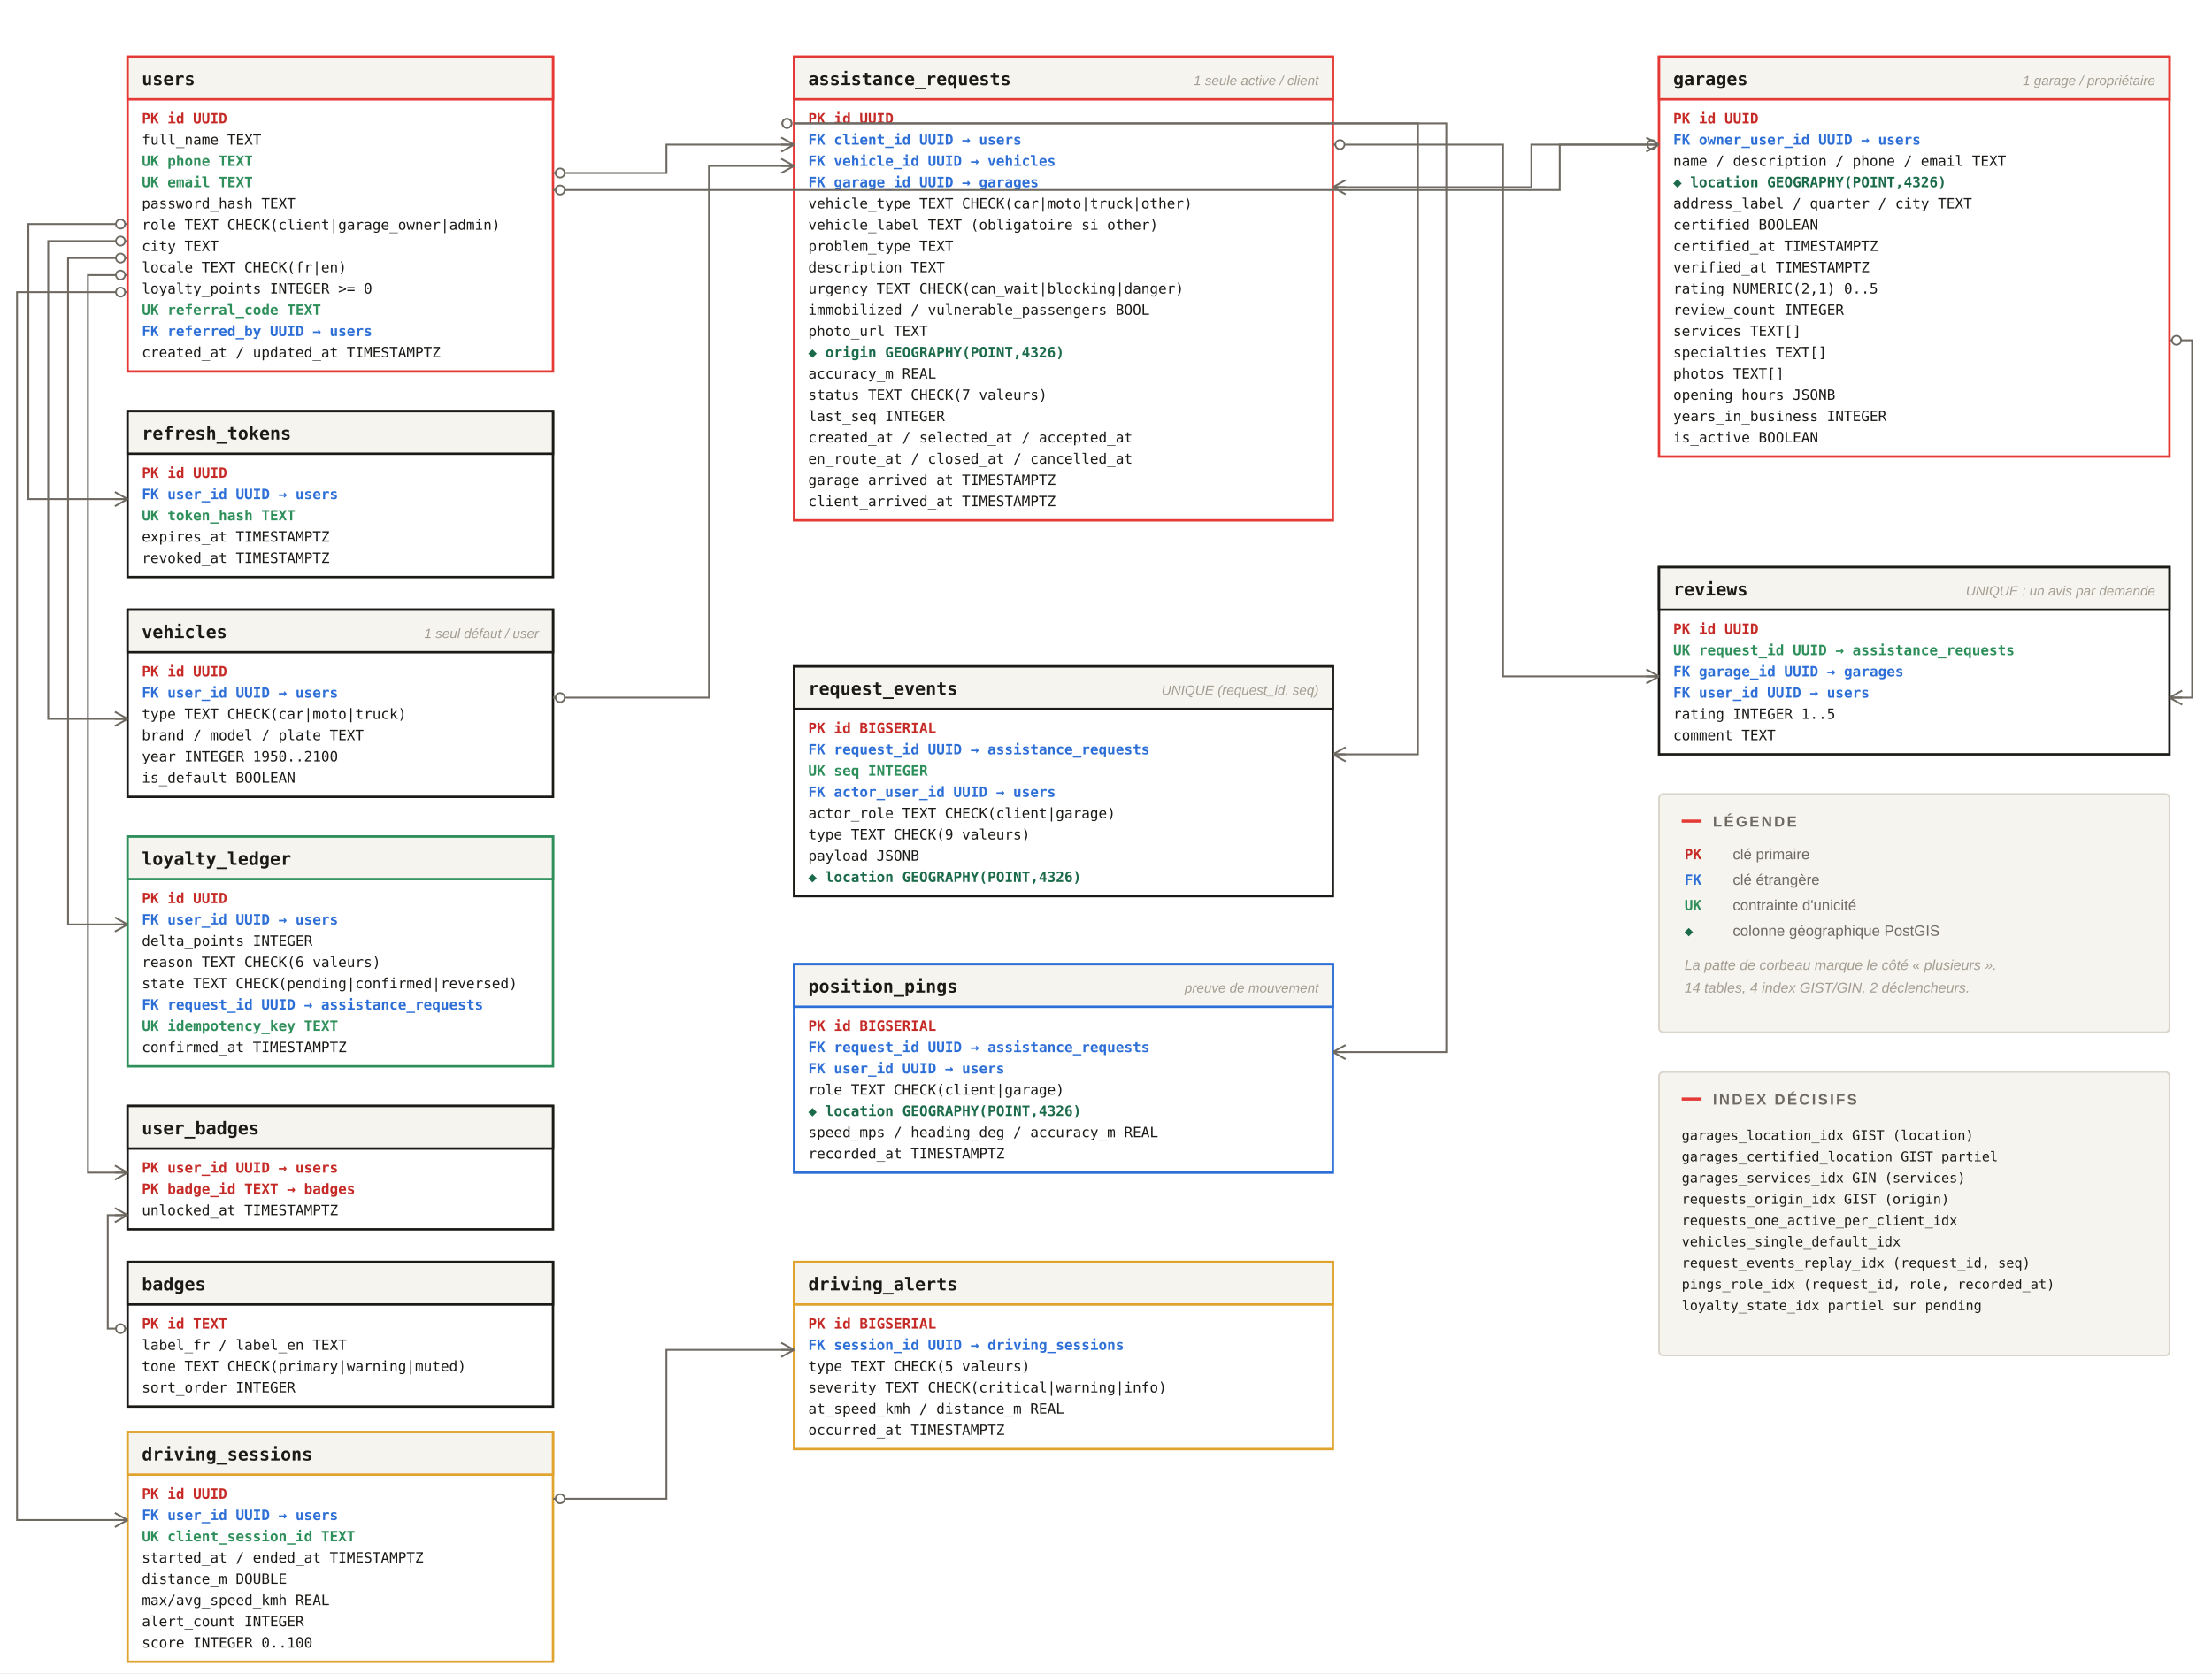
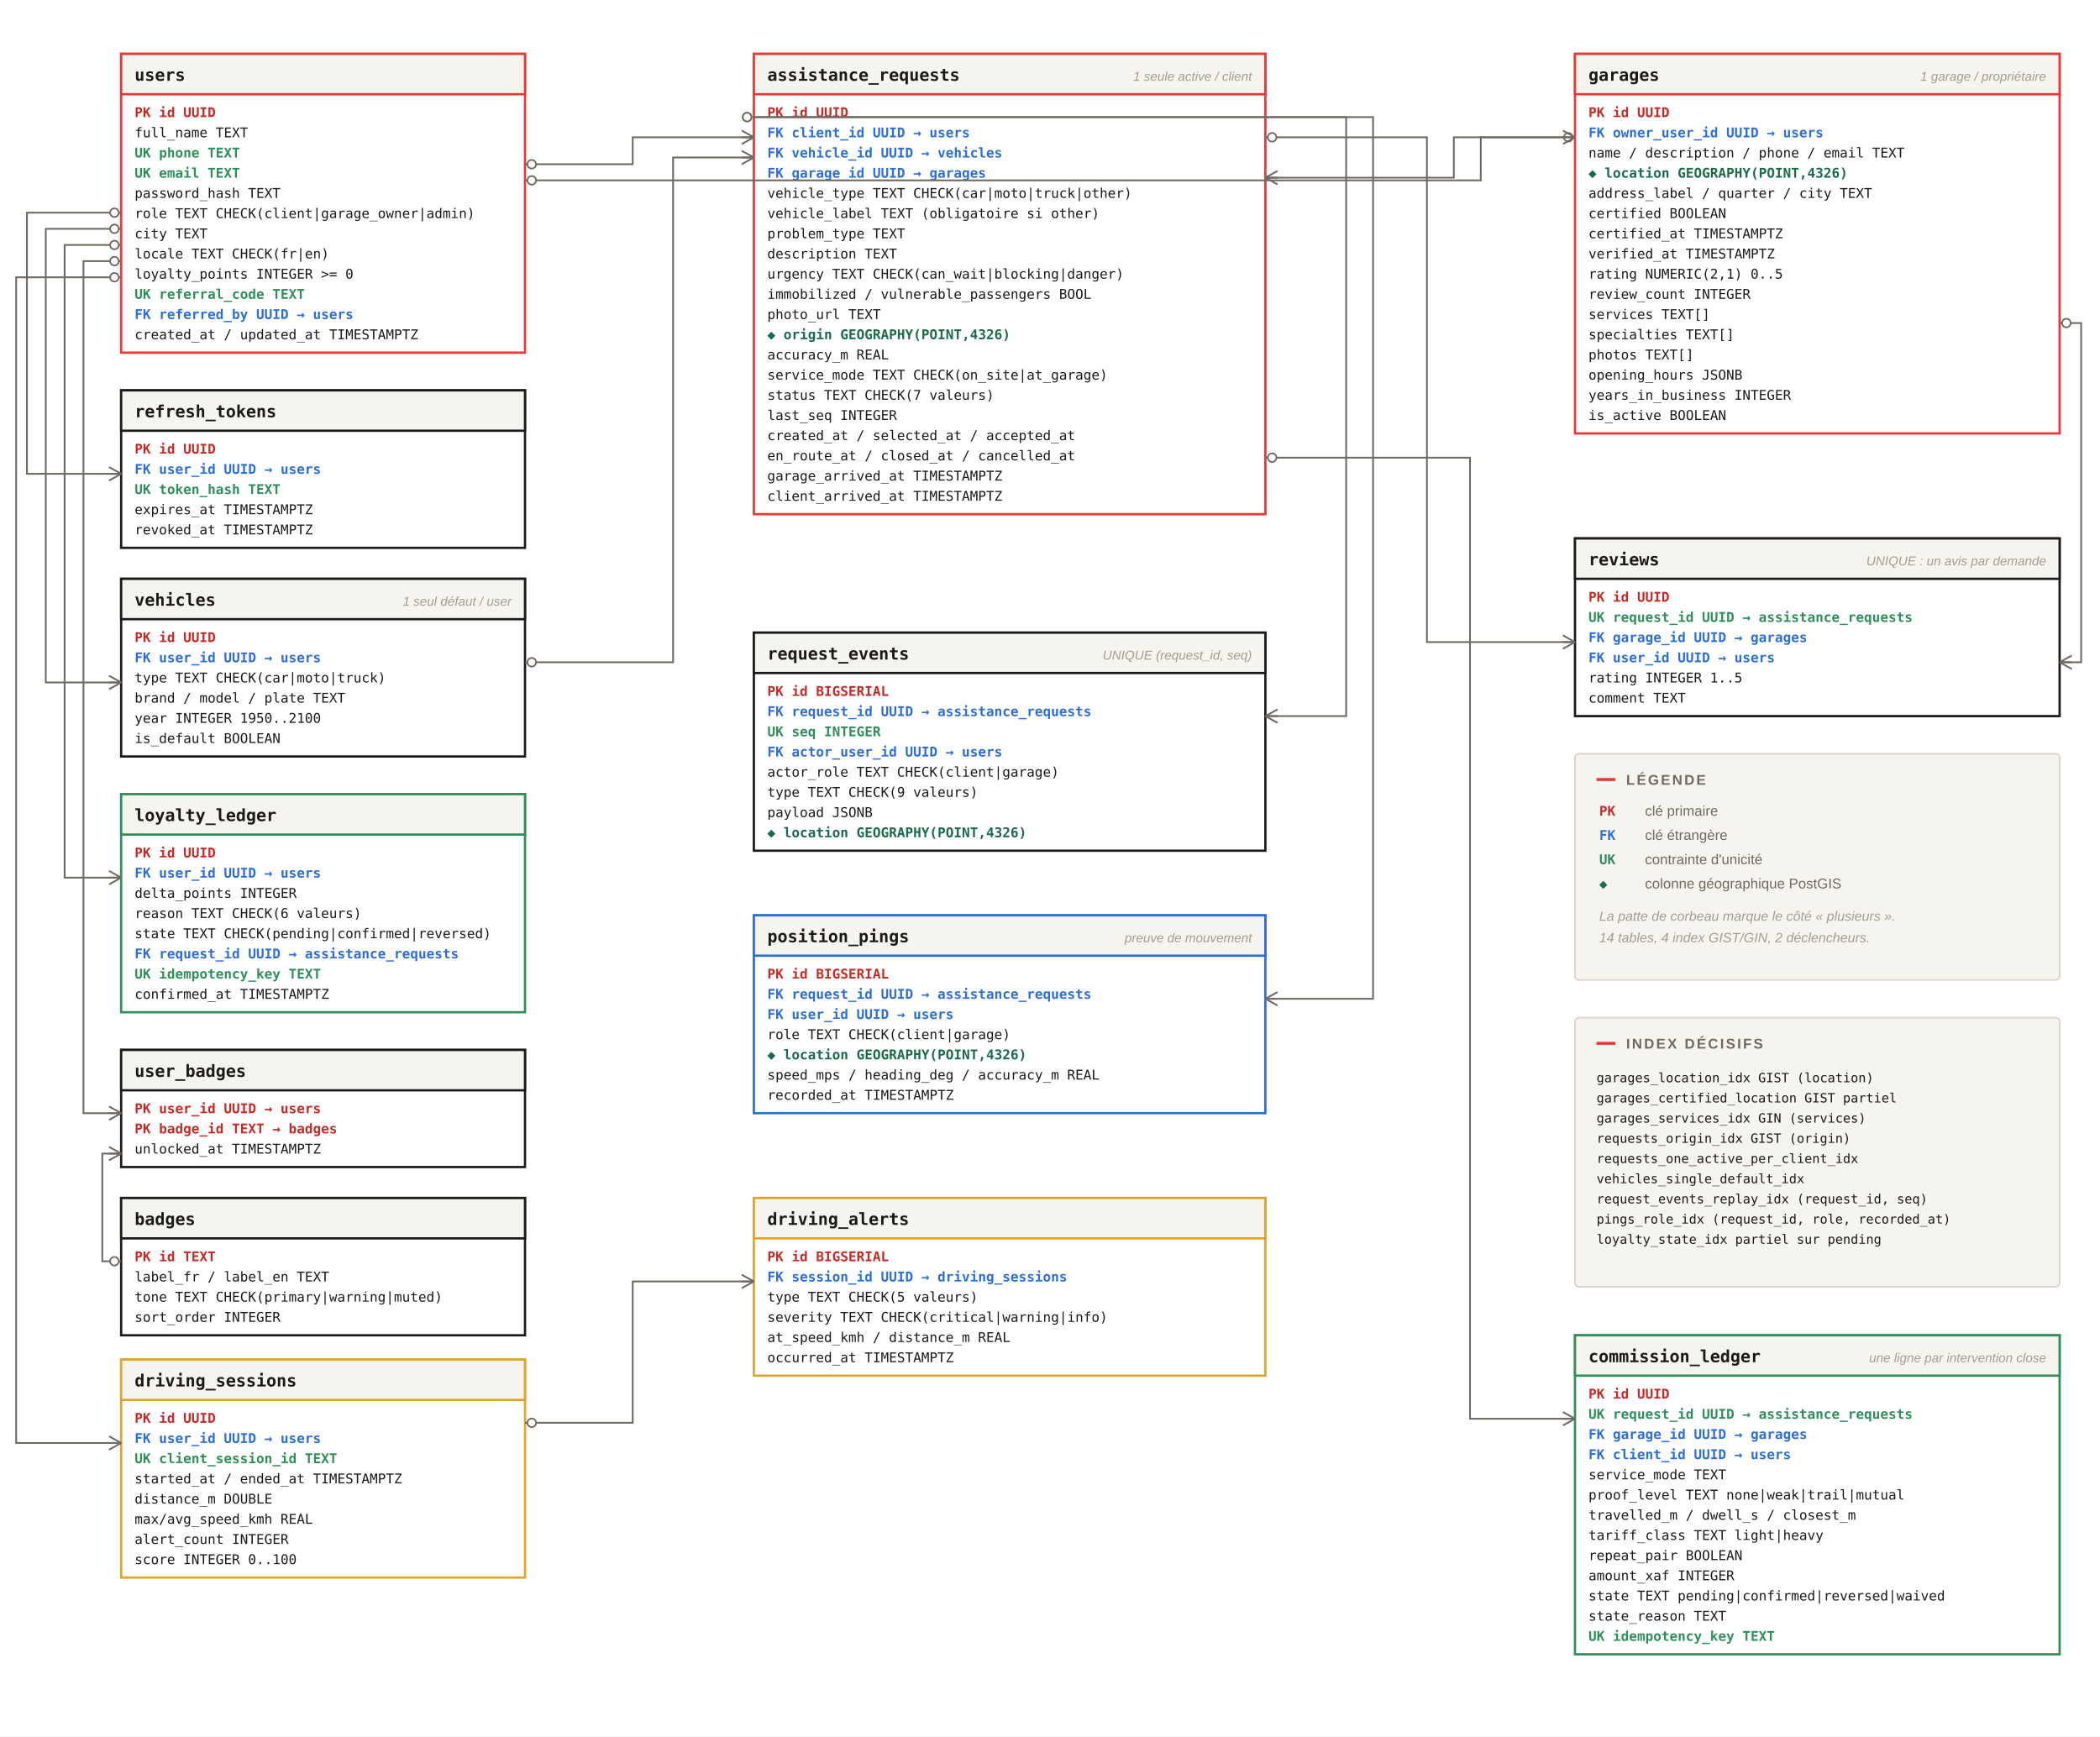
- <svg xmlns="http://www.w3.org/2000/svg" width="1560" height="1180" viewBox="0 0 1560 1180">
+ <svg xmlns="http://www.w3.org/2000/svg" width="1560" height="1290" viewBox="0 0 1560 1290">
  <defs>
    <marker id="arrow" viewBox="0 0 10 10" refX="9" refY="5" markerWidth="7" markerHeight="7" orient="auto-start-reverse">
      <path d="M 0 0 L 10 5 L 0 10 z" fill="#1C1A17" />
    </marker>
    <marker id="arrowred" viewBox="0 0 10 10" refX="9" refY="5" markerWidth="7" markerHeight="7" orient="auto-start-reverse">
      <path d="M 0 0 L 10 5 L 0 10 z" fill="#E53935" />
    </marker>
    <marker id="arrowmut" viewBox="0 0 10 10" refX="9" refY="5" markerWidth="7" markerHeight="7" orient="auto-start-reverse">
      <path d="M 0 0 L 10 5 L 0 10 z" fill="#6E6A62" />
    </marker>
    <marker id="open" viewBox="0 0 10 10" refX="9" refY="5" markerWidth="9" markerHeight="9" orient="auto-start-reverse">
      <path d="M 0 0 L 10 5 L 0 10" fill="none" stroke="#1C1A17" stroke-width="1.6" />
    </marker>
    <marker id="openred" viewBox="0 0 10 10" refX="9" refY="5" markerWidth="9" markerHeight="9" orient="auto-start-reverse">
      <path d="M 0 0 L 10 5 L 0 10" fill="none" stroke="#E53935" stroke-width="1.6" />
    </marker>
    <marker id="diamond" viewBox="0 0 12 12" refX="11" refY="6" markerWidth="11" markerHeight="11" orient="auto-start-reverse">
      <path d="M 0 6 L 6 2 L 12 6 L 6 10 z" fill="#FFFFFF" stroke="#1C1A17" stroke-width="1.3" />
    </marker>
    <marker id="dot" viewBox="0 0 8 8" refX="4" refY="4" markerWidth="6" markerHeight="6">
      <circle cx="4" cy="4" r="3.4" fill="#1C1A17" />
    </marker>
  </defs>
-   <rect width="1560" height="1180" fill="#FFFFFF" />
+   <rect width="1560" height="1290" fill="#FFFFFF" />
  <rect x="90" y="40" width="300" height="222" rx="0" fill="#FFFFFF" stroke="#E53935" stroke-width="1.7" />
  <rect x="90" y="40" width="300" height="30" rx="0" fill="#F6F4EF" stroke="#E53935" stroke-width="1.7" />
  <text x="100" y="60" font-family="'IBM Plex Mono','DejaVu Sans Mono',monospace" font-size="12.5" fill="#1C1A17" text-anchor="start" font-weight="700">users</text>
  <text x="100" y="87" font-family="'IBM Plex Mono','DejaVu Sans Mono',monospace" font-size="10" fill="#C62A26" text-anchor="start" font-weight="700">PK id  UUID</text>
  <text x="100" y="102" font-family="'IBM Plex Mono','DejaVu Sans Mono',monospace" font-size="10" fill="#1C1A17" text-anchor="start" font-weight="400">   full_name  TEXT</text>
  <text x="100" y="117" font-family="'IBM Plex Mono','DejaVu Sans Mono',monospace" font-size="10" fill="#2F8F5B" text-anchor="start" font-weight="700">UK phone  TEXT</text>
  <text x="100" y="132" font-family="'IBM Plex Mono','DejaVu Sans Mono',monospace" font-size="10" fill="#2F8F5B" text-anchor="start" font-weight="700">UK email  TEXT</text>
  <text x="100" y="147" font-family="'IBM Plex Mono','DejaVu Sans Mono',monospace" font-size="10" fill="#1C1A17" text-anchor="start" font-weight="400">   password_hash  TEXT</text>
  <text x="100" y="162" font-family="'IBM Plex Mono','DejaVu Sans Mono',monospace" font-size="10" fill="#1C1A17" text-anchor="start" font-weight="400">   role  TEXT  CHECK(client|garage_owner|admin)</text>
  <text x="100" y="177" font-family="'IBM Plex Mono','DejaVu Sans Mono',monospace" font-size="10" fill="#1C1A17" text-anchor="start" font-weight="400">   city  TEXT</text>
  <text x="100" y="192" font-family="'IBM Plex Mono','DejaVu Sans Mono',monospace" font-size="10" fill="#1C1A17" text-anchor="start" font-weight="400">   locale  TEXT  CHECK(fr|en)</text>
  <text x="100" y="207" font-family="'IBM Plex Mono','DejaVu Sans Mono',monospace" font-size="10" fill="#1C1A17" text-anchor="start" font-weight="400">   loyalty_points  INTEGER  &gt;= 0</text>
  <text x="100" y="222" font-family="'IBM Plex Mono','DejaVu Sans Mono',monospace" font-size="10" fill="#2F8F5B" text-anchor="start" font-weight="700">UK referral_code  TEXT</text>
  <text x="100" y="237" font-family="'IBM Plex Mono','DejaVu Sans Mono',monospace" font-size="10" fill="#2D6FD6" text-anchor="start" font-weight="700">FK referred_by  UUID → users</text>
  <text x="100" y="252" font-family="'IBM Plex Mono','DejaVu Sans Mono',monospace" font-size="10" fill="#1C1A17" text-anchor="start" font-weight="400">   created_at / updated_at  TIMESTAMPTZ</text>
  <rect x="90" y="290" width="300" height="117" rx="0" fill="#FFFFFF" stroke="#1C1A17" stroke-width="1.7" />
  <rect x="90" y="290" width="300" height="30" rx="0" fill="#F6F4EF" stroke="#1C1A17" stroke-width="1.7" />
  <text x="100" y="310" font-family="'IBM Plex Mono','DejaVu Sans Mono',monospace" font-size="12.5" fill="#1C1A17" text-anchor="start" font-weight="700">refresh_tokens</text>
  <text x="100" y="337" font-family="'IBM Plex Mono','DejaVu Sans Mono',monospace" font-size="10" fill="#C62A26" text-anchor="start" font-weight="700">PK id  UUID</text>
  <text x="100" y="352" font-family="'IBM Plex Mono','DejaVu Sans Mono',monospace" font-size="10" fill="#2D6FD6" text-anchor="start" font-weight="700">FK user_id  UUID → users</text>
  <text x="100" y="367" font-family="'IBM Plex Mono','DejaVu Sans Mono',monospace" font-size="10" fill="#2F8F5B" text-anchor="start" font-weight="700">UK token_hash  TEXT</text>
  <text x="100" y="382" font-family="'IBM Plex Mono','DejaVu Sans Mono',monospace" font-size="10" fill="#1C1A17" text-anchor="start" font-weight="400">   expires_at  TIMESTAMPTZ</text>
  <text x="100" y="397" font-family="'IBM Plex Mono','DejaVu Sans Mono',monospace" font-size="10" fill="#1C1A17" text-anchor="start" font-weight="400">   revoked_at  TIMESTAMPTZ</text>
  <rect x="90" y="430" width="300" height="132" rx="0" fill="#FFFFFF" stroke="#1C1A17" stroke-width="1.7" />
  <rect x="90" y="430" width="300" height="30" rx="0" fill="#F6F4EF" stroke="#1C1A17" stroke-width="1.7" />
  <text x="100" y="450" font-family="'IBM Plex Mono','DejaVu Sans Mono',monospace" font-size="12.5" fill="#1C1A17" text-anchor="start" font-weight="700">vehicles</text>
  <text x="380" y="450" font-family="'IBM Plex Sans','Helvetica Neue',Arial,sans-serif" font-size="9.5" fill="#A39D91" text-anchor="end" font-weight="400" font-style="italic">1 seul défaut / user</text>
  <text x="100" y="477" font-family="'IBM Plex Mono','DejaVu Sans Mono',monospace" font-size="10" fill="#C62A26" text-anchor="start" font-weight="700">PK id  UUID</text>
  <text x="100" y="492" font-family="'IBM Plex Mono','DejaVu Sans Mono',monospace" font-size="10" fill="#2D6FD6" text-anchor="start" font-weight="700">FK user_id  UUID → users</text>
  <text x="100" y="507" font-family="'IBM Plex Mono','DejaVu Sans Mono',monospace" font-size="10" fill="#1C1A17" text-anchor="start" font-weight="400">   type  TEXT  CHECK(car|moto|truck)</text>
  <text x="100" y="522" font-family="'IBM Plex Mono','DejaVu Sans Mono',monospace" font-size="10" fill="#1C1A17" text-anchor="start" font-weight="400">   brand / model / plate  TEXT</text>
  <text x="100" y="537" font-family="'IBM Plex Mono','DejaVu Sans Mono',monospace" font-size="10" fill="#1C1A17" text-anchor="start" font-weight="400">   year  INTEGER  1950..2100</text>
  <text x="100" y="552" font-family="'IBM Plex Mono','DejaVu Sans Mono',monospace" font-size="10" fill="#1C1A17" text-anchor="start" font-weight="400">   is_default  BOOLEAN</text>
  <rect x="90" y="590" width="300" height="162" rx="0" fill="#FFFFFF" stroke="#2F8F5B" stroke-width="1.7" />
  <rect x="90" y="590" width="300" height="30" rx="0" fill="#F6F4EF" stroke="#2F8F5B" stroke-width="1.7" />
  <text x="100" y="610" font-family="'IBM Plex Mono','DejaVu Sans Mono',monospace" font-size="12.5" fill="#1C1A17" text-anchor="start" font-weight="700">loyalty_ledger</text>
  <text x="100" y="637" font-family="'IBM Plex Mono','DejaVu Sans Mono',monospace" font-size="10" fill="#C62A26" text-anchor="start" font-weight="700">PK id  UUID</text>
  <text x="100" y="652" font-family="'IBM Plex Mono','DejaVu Sans Mono',monospace" font-size="10" fill="#2D6FD6" text-anchor="start" font-weight="700">FK user_id  UUID → users</text>
  <text x="100" y="667" font-family="'IBM Plex Mono','DejaVu Sans Mono',monospace" font-size="10" fill="#1C1A17" text-anchor="start" font-weight="400">   delta_points  INTEGER</text>
  <text x="100" y="682" font-family="'IBM Plex Mono','DejaVu Sans Mono',monospace" font-size="10" fill="#1C1A17" text-anchor="start" font-weight="400">   reason  TEXT  CHECK(6 valeurs)</text>
  <text x="100" y="697" font-family="'IBM Plex Mono','DejaVu Sans Mono',monospace" font-size="10" fill="#1C1A17" text-anchor="start" font-weight="400">   state  TEXT  CHECK(pending|confirmed|reversed)</text>
  <text x="100" y="712" font-family="'IBM Plex Mono','DejaVu Sans Mono',monospace" font-size="10" fill="#2D6FD6" text-anchor="start" font-weight="700">FK request_id  UUID → assistance_requests</text>
  <text x="100" y="727" font-family="'IBM Plex Mono','DejaVu Sans Mono',monospace" font-size="10" fill="#2F8F5B" text-anchor="start" font-weight="700">UK idempotency_key  TEXT</text>
  <text x="100" y="742" font-family="'IBM Plex Mono','DejaVu Sans Mono',monospace" font-size="10" fill="#1C1A17" text-anchor="start" font-weight="400">   confirmed_at  TIMESTAMPTZ</text>
  <rect x="90" y="780" width="300" height="87" rx="0" fill="#FFFFFF" stroke="#1C1A17" stroke-width="1.7" />
  <rect x="90" y="780" width="300" height="30" rx="0" fill="#F6F4EF" stroke="#1C1A17" stroke-width="1.7" />
  <text x="100" y="800" font-family="'IBM Plex Mono','DejaVu Sans Mono',monospace" font-size="12.5" fill="#1C1A17" text-anchor="start" font-weight="700">user_badges</text>
  <text x="100" y="827" font-family="'IBM Plex Mono','DejaVu Sans Mono',monospace" font-size="10" fill="#C62A26" text-anchor="start" font-weight="700">PK user_id  UUID → users</text>
  <text x="100" y="842" font-family="'IBM Plex Mono','DejaVu Sans Mono',monospace" font-size="10" fill="#C62A26" text-anchor="start" font-weight="700">PK badge_id  TEXT → badges</text>
  <text x="100" y="857" font-family="'IBM Plex Mono','DejaVu Sans Mono',monospace" font-size="10" fill="#1C1A17" text-anchor="start" font-weight="400">   unlocked_at  TIMESTAMPTZ</text>
  <rect x="90" y="890" width="300" height="102" rx="0" fill="#FFFFFF" stroke="#1C1A17" stroke-width="1.7" />
  <rect x="90" y="890" width="300" height="30" rx="0" fill="#F6F4EF" stroke="#1C1A17" stroke-width="1.7" />
  <text x="100" y="910" font-family="'IBM Plex Mono','DejaVu Sans Mono',monospace" font-size="12.5" fill="#1C1A17" text-anchor="start" font-weight="700">badges</text>
  <text x="100" y="937" font-family="'IBM Plex Mono','DejaVu Sans Mono',monospace" font-size="10" fill="#C62A26" text-anchor="start" font-weight="700">PK id  TEXT</text>
  <text x="100" y="952" font-family="'IBM Plex Mono','DejaVu Sans Mono',monospace" font-size="10" fill="#1C1A17" text-anchor="start" font-weight="400">   label_fr / label_en  TEXT</text>
  <text x="100" y="967" font-family="'IBM Plex Mono','DejaVu Sans Mono',monospace" font-size="10" fill="#1C1A17" text-anchor="start" font-weight="400">   tone  TEXT  CHECK(primary|warning|muted)</text>
  <text x="100" y="982" font-family="'IBM Plex Mono','DejaVu Sans Mono',monospace" font-size="10" fill="#1C1A17" text-anchor="start" font-weight="400">   sort_order  INTEGER</text>
  <rect x="90" y="1010" width="300" height="162" rx="0" fill="#FFFFFF" stroke="#E0A32E" stroke-width="1.7" />
  <rect x="90" y="1010" width="300" height="30" rx="0" fill="#F6F4EF" stroke="#E0A32E" stroke-width="1.7" />
  <text x="100" y="1030" font-family="'IBM Plex Mono','DejaVu Sans Mono',monospace" font-size="12.5" fill="#1C1A17" text-anchor="start" font-weight="700">driving_sessions</text>
  <text x="100" y="1057" font-family="'IBM Plex Mono','DejaVu Sans Mono',monospace" font-size="10" fill="#C62A26" text-anchor="start" font-weight="700">PK id  UUID</text>
  <text x="100" y="1072" font-family="'IBM Plex Mono','DejaVu Sans Mono',monospace" font-size="10" fill="#2D6FD6" text-anchor="start" font-weight="700">FK user_id  UUID → users</text>
  <text x="100" y="1087" font-family="'IBM Plex Mono','DejaVu Sans Mono',monospace" font-size="10" fill="#2F8F5B" text-anchor="start" font-weight="700">UK client_session_id  TEXT</text>
  <text x="100" y="1102" font-family="'IBM Plex Mono','DejaVu Sans Mono',monospace" font-size="10" fill="#1C1A17" text-anchor="start" font-weight="400">   started_at / ended_at  TIMESTAMPTZ</text>
  <text x="100" y="1117" font-family="'IBM Plex Mono','DejaVu Sans Mono',monospace" font-size="10" fill="#1C1A17" text-anchor="start" font-weight="400">   distance_m  DOUBLE</text>
  <text x="100" y="1132" font-family="'IBM Plex Mono','DejaVu Sans Mono',monospace" font-size="10" fill="#1C1A17" text-anchor="start" font-weight="400">   max/avg_speed_kmh  REAL</text>
  <text x="100" y="1147" font-family="'IBM Plex Mono','DejaVu Sans Mono',monospace" font-size="10" fill="#1C1A17" text-anchor="start" font-weight="400">   alert_count  INTEGER</text>
  <text x="100" y="1162" font-family="'IBM Plex Mono','DejaVu Sans Mono',monospace" font-size="10" fill="#1C1A17" text-anchor="start" font-weight="400">   score  INTEGER  0..100</text>
-   <rect x="560" y="40" width="380" height="327" rx="0" fill="#FFFFFF" stroke="#E53935" stroke-width="1.7" />
+   <rect x="560" y="40" width="380" height="342" rx="0" fill="#FFFFFF" stroke="#E53935" stroke-width="1.7" />
  <rect x="560" y="40" width="380" height="30" rx="0" fill="#F6F4EF" stroke="#E53935" stroke-width="1.7" />
  <text x="570" y="60" font-family="'IBM Plex Mono','DejaVu Sans Mono',monospace" font-size="12.5" fill="#1C1A17" text-anchor="start" font-weight="700">assistance_requests</text>
  <text x="930" y="60" font-family="'IBM Plex Sans','Helvetica Neue',Arial,sans-serif" font-size="9.5" fill="#A39D91" text-anchor="end" font-weight="400" font-style="italic">1 seule active / client</text>
  <text x="570" y="87" font-family="'IBM Plex Mono','DejaVu Sans Mono',monospace" font-size="10" fill="#C62A26" text-anchor="start" font-weight="700">PK id  UUID</text>
  <text x="570" y="102" font-family="'IBM Plex Mono','DejaVu Sans Mono',monospace" font-size="10" fill="#2D6FD6" text-anchor="start" font-weight="700">FK client_id  UUID → users</text>
  <text x="570" y="117" font-family="'IBM Plex Mono','DejaVu Sans Mono',monospace" font-size="10" fill="#2D6FD6" text-anchor="start" font-weight="700">FK vehicle_id  UUID → vehicles</text>
  <text x="570" y="132" font-family="'IBM Plex Mono','DejaVu Sans Mono',monospace" font-size="10" fill="#2D6FD6" text-anchor="start" font-weight="700">FK garage_id  UUID → garages</text>
  <text x="570" y="147" font-family="'IBM Plex Mono','DejaVu Sans Mono',monospace" font-size="10" fill="#1C1A17" text-anchor="start" font-weight="400">   vehicle_type  TEXT  CHECK(car|moto|truck|other)</text>
  <text x="570" y="162" font-family="'IBM Plex Mono','DejaVu Sans Mono',monospace" font-size="10" fill="#1C1A17" text-anchor="start" font-weight="400">   vehicle_label  TEXT   (obligatoire si other)</text>
  <text x="570" y="177" font-family="'IBM Plex Mono','DejaVu Sans Mono',monospace" font-size="10" fill="#1C1A17" text-anchor="start" font-weight="400">   problem_type  TEXT</text>
  <text x="570" y="192" font-family="'IBM Plex Mono','DejaVu Sans Mono',monospace" font-size="10" fill="#1C1A17" text-anchor="start" font-weight="400">   description  TEXT</text>
  <text x="570" y="207" font-family="'IBM Plex Mono','DejaVu Sans Mono',monospace" font-size="10" fill="#1C1A17" text-anchor="start" font-weight="400">   urgency  TEXT  CHECK(can_wait|blocking|danger)</text>
  <text x="570" y="222" font-family="'IBM Plex Mono','DejaVu Sans Mono',monospace" font-size="10" fill="#1C1A17" text-anchor="start" font-weight="400">   immobilized / vulnerable_passengers  BOOL</text>
  <text x="570" y="237" font-family="'IBM Plex Mono','DejaVu Sans Mono',monospace" font-size="10" fill="#1C1A17" text-anchor="start" font-weight="400">   photo_url  TEXT</text>
  <text x="570" y="252" font-family="'IBM Plex Mono','DejaVu Sans Mono',monospace" font-size="10" fill="#1B6B4A" text-anchor="start" font-weight="700">◆  origin  GEOGRAPHY(POINT,4326)</text>
  <text x="570" y="267" font-family="'IBM Plex Mono','DejaVu Sans Mono',monospace" font-size="10" fill="#1C1A17" text-anchor="start" font-weight="400">   accuracy_m  REAL</text>
-   <text x="570" y="282" font-family="'IBM Plex Mono','DejaVu Sans Mono',monospace" font-size="10" fill="#1C1A17" text-anchor="start" font-weight="400">   status  TEXT  CHECK(7 valeurs)</text>
-   <text x="570" y="297" font-family="'IBM Plex Mono','DejaVu Sans Mono',monospace" font-size="10" fill="#1C1A17" text-anchor="start" font-weight="400">   last_seq  INTEGER</text>
-   <text x="570" y="312" font-family="'IBM Plex Mono','DejaVu Sans Mono',monospace" font-size="10" fill="#1C1A17" text-anchor="start" font-weight="400">   created_at / selected_at / accepted_at</text>
-   <text x="570" y="327" font-family="'IBM Plex Mono','DejaVu Sans Mono',monospace" font-size="10" fill="#1C1A17" text-anchor="start" font-weight="400">   en_route_at / closed_at / cancelled_at</text>
-   <text x="570" y="342" font-family="'IBM Plex Mono','DejaVu Sans Mono',monospace" font-size="10" fill="#1C1A17" text-anchor="start" font-weight="400">   garage_arrived_at  TIMESTAMPTZ</text>
-   <text x="570" y="357" font-family="'IBM Plex Mono','DejaVu Sans Mono',monospace" font-size="10" fill="#1C1A17" text-anchor="start" font-weight="400">   client_arrived_at  TIMESTAMPTZ</text>
+   <text x="570" y="282" font-family="'IBM Plex Mono','DejaVu Sans Mono',monospace" font-size="10" fill="#1C1A17" text-anchor="start" font-weight="400">   service_mode  TEXT  CHECK(on_site|at_garage)</text>
+   <text x="570" y="297" font-family="'IBM Plex Mono','DejaVu Sans Mono',monospace" font-size="10" fill="#1C1A17" text-anchor="start" font-weight="400">   status  TEXT  CHECK(7 valeurs)</text>
+   <text x="570" y="312" font-family="'IBM Plex Mono','DejaVu Sans Mono',monospace" font-size="10" fill="#1C1A17" text-anchor="start" font-weight="400">   last_seq  INTEGER</text>
+   <text x="570" y="327" font-family="'IBM Plex Mono','DejaVu Sans Mono',monospace" font-size="10" fill="#1C1A17" text-anchor="start" font-weight="400">   created_at / selected_at / accepted_at</text>
+   <text x="570" y="342" font-family="'IBM Plex Mono','DejaVu Sans Mono',monospace" font-size="10" fill="#1C1A17" text-anchor="start" font-weight="400">   en_route_at / closed_at / cancelled_at</text>
+   <text x="570" y="357" font-family="'IBM Plex Mono','DejaVu Sans Mono',monospace" font-size="10" fill="#1C1A17" text-anchor="start" font-weight="400">   garage_arrived_at  TIMESTAMPTZ</text>
+   <text x="570" y="372" font-family="'IBM Plex Mono','DejaVu Sans Mono',monospace" font-size="10" fill="#1C1A17" text-anchor="start" font-weight="400">   client_arrived_at  TIMESTAMPTZ</text>
  <rect x="560" y="470" width="380" height="162" rx="0" fill="#FFFFFF" stroke="#1C1A17" stroke-width="1.7" />
  <rect x="560" y="470" width="380" height="30" rx="0" fill="#F6F4EF" stroke="#1C1A17" stroke-width="1.7" />
  <text x="570" y="490" font-family="'IBM Plex Mono','DejaVu Sans Mono',monospace" font-size="12.5" fill="#1C1A17" text-anchor="start" font-weight="700">request_events</text>
  <text x="930" y="490" font-family="'IBM Plex Sans','Helvetica Neue',Arial,sans-serif" font-size="9.5" fill="#A39D91" text-anchor="end" font-weight="400" font-style="italic">UNIQUE (request_id, seq)</text>
  <text x="570" y="517" font-family="'IBM Plex Mono','DejaVu Sans Mono',monospace" font-size="10" fill="#C62A26" text-anchor="start" font-weight="700">PK id  BIGSERIAL</text>
  <text x="570" y="532" font-family="'IBM Plex Mono','DejaVu Sans Mono',monospace" font-size="10" fill="#2D6FD6" text-anchor="start" font-weight="700">FK request_id  UUID → assistance_requests</text>
  <text x="570" y="547" font-family="'IBM Plex Mono','DejaVu Sans Mono',monospace" font-size="10" fill="#2F8F5B" text-anchor="start" font-weight="700">UK seq  INTEGER</text>
  <text x="570" y="562" font-family="'IBM Plex Mono','DejaVu Sans Mono',monospace" font-size="10" fill="#2D6FD6" text-anchor="start" font-weight="700">FK actor_user_id  UUID → users</text>
  <text x="570" y="577" font-family="'IBM Plex Mono','DejaVu Sans Mono',monospace" font-size="10" fill="#1C1A17" text-anchor="start" font-weight="400">   actor_role  TEXT  CHECK(client|garage)</text>
  <text x="570" y="592" font-family="'IBM Plex Mono','DejaVu Sans Mono',monospace" font-size="10" fill="#1C1A17" text-anchor="start" font-weight="400">   type  TEXT  CHECK(9 valeurs)</text>
  <text x="570" y="607" font-family="'IBM Plex Mono','DejaVu Sans Mono',monospace" font-size="10" fill="#1C1A17" text-anchor="start" font-weight="400">   payload  JSONB</text>
  <text x="570" y="622" font-family="'IBM Plex Mono','DejaVu Sans Mono',monospace" font-size="10" fill="#1B6B4A" text-anchor="start" font-weight="700">◆  location  GEOGRAPHY(POINT,4326)</text>
  <rect x="560" y="680" width="380" height="147" rx="0" fill="#FFFFFF" stroke="#2D6FD6" stroke-width="1.7" />
  <rect x="560" y="680" width="380" height="30" rx="0" fill="#F6F4EF" stroke="#2D6FD6" stroke-width="1.7" />
  <text x="570" y="700" font-family="'IBM Plex Mono','DejaVu Sans Mono',monospace" font-size="12.5" fill="#1C1A17" text-anchor="start" font-weight="700">position_pings</text>
  <text x="930" y="700" font-family="'IBM Plex Sans','Helvetica Neue',Arial,sans-serif" font-size="9.5" fill="#A39D91" text-anchor="end" font-weight="400" font-style="italic">preuve de mouvement</text>
  <text x="570" y="727" font-family="'IBM Plex Mono','DejaVu Sans Mono',monospace" font-size="10" fill="#C62A26" text-anchor="start" font-weight="700">PK id  BIGSERIAL</text>
  <text x="570" y="742" font-family="'IBM Plex Mono','DejaVu Sans Mono',monospace" font-size="10" fill="#2D6FD6" text-anchor="start" font-weight="700">FK request_id  UUID → assistance_requests</text>
  <text x="570" y="757" font-family="'IBM Plex Mono','DejaVu Sans Mono',monospace" font-size="10" fill="#2D6FD6" text-anchor="start" font-weight="700">FK user_id  UUID → users</text>
  <text x="570" y="772" font-family="'IBM Plex Mono','DejaVu Sans Mono',monospace" font-size="10" fill="#1C1A17" text-anchor="start" font-weight="400">   role  TEXT  CHECK(client|garage)</text>
  <text x="570" y="787" font-family="'IBM Plex Mono','DejaVu Sans Mono',monospace" font-size="10" fill="#1B6B4A" text-anchor="start" font-weight="700">◆  location  GEOGRAPHY(POINT,4326)</text>
  <text x="570" y="802" font-family="'IBM Plex Mono','DejaVu Sans Mono',monospace" font-size="10" fill="#1C1A17" text-anchor="start" font-weight="400">   speed_mps / heading_deg / accuracy_m  REAL</text>
  <text x="570" y="817" font-family="'IBM Plex Mono','DejaVu Sans Mono',monospace" font-size="10" fill="#1C1A17" text-anchor="start" font-weight="400">   recorded_at  TIMESTAMPTZ</text>
  <rect x="560" y="890" width="380" height="132" rx="0" fill="#FFFFFF" stroke="#E0A32E" stroke-width="1.7" />
  <rect x="560" y="890" width="380" height="30" rx="0" fill="#F6F4EF" stroke="#E0A32E" stroke-width="1.7" />
  <text x="570" y="910" font-family="'IBM Plex Mono','DejaVu Sans Mono',monospace" font-size="12.5" fill="#1C1A17" text-anchor="start" font-weight="700">driving_alerts</text>
  <text x="570" y="937" font-family="'IBM Plex Mono','DejaVu Sans Mono',monospace" font-size="10" fill="#C62A26" text-anchor="start" font-weight="700">PK id  BIGSERIAL</text>
  <text x="570" y="952" font-family="'IBM Plex Mono','DejaVu Sans Mono',monospace" font-size="10" fill="#2D6FD6" text-anchor="start" font-weight="700">FK session_id  UUID → driving_sessions</text>
  <text x="570" y="967" font-family="'IBM Plex Mono','DejaVu Sans Mono',monospace" font-size="10" fill="#1C1A17" text-anchor="start" font-weight="400">   type  TEXT  CHECK(5 valeurs)</text>
  <text x="570" y="982" font-family="'IBM Plex Mono','DejaVu Sans Mono',monospace" font-size="10" fill="#1C1A17" text-anchor="start" font-weight="400">   severity  TEXT  CHECK(critical|warning|info)</text>
  <text x="570" y="997" font-family="'IBM Plex Mono','DejaVu Sans Mono',monospace" font-size="10" fill="#1C1A17" text-anchor="start" font-weight="400">   at_speed_kmh / distance_m  REAL</text>
  <text x="570" y="1012" font-family="'IBM Plex Mono','DejaVu Sans Mono',monospace" font-size="10" fill="#1C1A17" text-anchor="start" font-weight="400">   occurred_at  TIMESTAMPTZ</text>
  <rect x="1170" y="40" width="360" height="282" rx="0" fill="#FFFFFF" stroke="#E53935" stroke-width="1.7" />
  <rect x="1170" y="40" width="360" height="30" rx="0" fill="#F6F4EF" stroke="#E53935" stroke-width="1.7" />
  <text x="1180" y="60" font-family="'IBM Plex Mono','DejaVu Sans Mono',monospace" font-size="12.5" fill="#1C1A17" text-anchor="start" font-weight="700">garages</text>
  <text x="1520" y="60" font-family="'IBM Plex Sans','Helvetica Neue',Arial,sans-serif" font-size="9.5" fill="#A39D91" text-anchor="end" font-weight="400" font-style="italic">1 garage / propriétaire</text>
  <text x="1180" y="87" font-family="'IBM Plex Mono','DejaVu Sans Mono',monospace" font-size="10" fill="#C62A26" text-anchor="start" font-weight="700">PK id  UUID</text>
  <text x="1180" y="102" font-family="'IBM Plex Mono','DejaVu Sans Mono',monospace" font-size="10" fill="#2D6FD6" text-anchor="start" font-weight="700">FK owner_user_id  UUID → users</text>
  <text x="1180" y="117" font-family="'IBM Plex Mono','DejaVu Sans Mono',monospace" font-size="10" fill="#1C1A17" text-anchor="start" font-weight="400">   name / description / phone / email  TEXT</text>
  <text x="1180" y="132" font-family="'IBM Plex Mono','DejaVu Sans Mono',monospace" font-size="10" fill="#1B6B4A" text-anchor="start" font-weight="700">◆  location  GEOGRAPHY(POINT,4326)</text>
  <text x="1180" y="147" font-family="'IBM Plex Mono','DejaVu Sans Mono',monospace" font-size="10" fill="#1C1A17" text-anchor="start" font-weight="400">   address_label / quarter / city  TEXT</text>
  <text x="1180" y="162" font-family="'IBM Plex Mono','DejaVu Sans Mono',monospace" font-size="10" fill="#1C1A17" text-anchor="start" font-weight="400">   certified  BOOLEAN</text>
  <text x="1180" y="177" font-family="'IBM Plex Mono','DejaVu Sans Mono',monospace" font-size="10" fill="#1C1A17" text-anchor="start" font-weight="400">   certified_at  TIMESTAMPTZ</text>
  <text x="1180" y="192" font-family="'IBM Plex Mono','DejaVu Sans Mono',monospace" font-size="10" fill="#1C1A17" text-anchor="start" font-weight="400">   verified_at  TIMESTAMPTZ</text>
  <text x="1180" y="207" font-family="'IBM Plex Mono','DejaVu Sans Mono',monospace" font-size="10" fill="#1C1A17" text-anchor="start" font-weight="400">   rating  NUMERIC(2,1)  0..5</text>
  <text x="1180" y="222" font-family="'IBM Plex Mono','DejaVu Sans Mono',monospace" font-size="10" fill="#1C1A17" text-anchor="start" font-weight="400">   review_count  INTEGER</text>
  <text x="1180" y="237" font-family="'IBM Plex Mono','DejaVu Sans Mono',monospace" font-size="10" fill="#1C1A17" text-anchor="start" font-weight="400">   services  TEXT[]</text>
  <text x="1180" y="252" font-family="'IBM Plex Mono','DejaVu Sans Mono',monospace" font-size="10" fill="#1C1A17" text-anchor="start" font-weight="400">   specialties  TEXT[]</text>
  <text x="1180" y="267" font-family="'IBM Plex Mono','DejaVu Sans Mono',monospace" font-size="10" fill="#1C1A17" text-anchor="start" font-weight="400">   photos  TEXT[]</text>
  <text x="1180" y="282" font-family="'IBM Plex Mono','DejaVu Sans Mono',monospace" font-size="10" fill="#1C1A17" text-anchor="start" font-weight="400">   opening_hours  JSONB</text>
  <text x="1180" y="297" font-family="'IBM Plex Mono','DejaVu Sans Mono',monospace" font-size="10" fill="#1C1A17" text-anchor="start" font-weight="400">   years_in_business  INTEGER</text>
  <text x="1180" y="312" font-family="'IBM Plex Mono','DejaVu Sans Mono',monospace" font-size="10" fill="#1C1A17" text-anchor="start" font-weight="400">   is_active  BOOLEAN</text>
  <rect x="1170" y="400" width="360" height="132" rx="0" fill="#FFFFFF" stroke="#1C1A17" stroke-width="1.7" />
  <rect x="1170" y="400" width="360" height="30" rx="0" fill="#F6F4EF" stroke="#1C1A17" stroke-width="1.7" />
  <text x="1180" y="420" font-family="'IBM Plex Mono','DejaVu Sans Mono',monospace" font-size="12.5" fill="#1C1A17" text-anchor="start" font-weight="700">reviews</text>
  <text x="1520" y="420" font-family="'IBM Plex Sans','Helvetica Neue',Arial,sans-serif" font-size="9.5" fill="#A39D91" text-anchor="end" font-weight="400" font-style="italic">UNIQUE : un avis par demande</text>
  <text x="1180" y="447" font-family="'IBM Plex Mono','DejaVu Sans Mono',monospace" font-size="10" fill="#C62A26" text-anchor="start" font-weight="700">PK id  UUID</text>
  <text x="1180" y="462" font-family="'IBM Plex Mono','DejaVu Sans Mono',monospace" font-size="10" fill="#2F8F5B" text-anchor="start" font-weight="700">UK request_id  UUID → assistance_requests</text>
  <text x="1180" y="477" font-family="'IBM Plex Mono','DejaVu Sans Mono',monospace" font-size="10" fill="#2D6FD6" text-anchor="start" font-weight="700">FK garage_id  UUID → garages</text>
  <text x="1180" y="492" font-family="'IBM Plex Mono','DejaVu Sans Mono',monospace" font-size="10" fill="#2D6FD6" text-anchor="start" font-weight="700">FK user_id  UUID → users</text>
  <text x="1180" y="507" font-family="'IBM Plex Mono','DejaVu Sans Mono',monospace" font-size="10" fill="#1C1A17" text-anchor="start" font-weight="400">   rating  INTEGER  1..5</text>
  <text x="1180" y="522" font-family="'IBM Plex Mono','DejaVu Sans Mono',monospace" font-size="10" fill="#1C1A17" text-anchor="start" font-weight="400">   comment  TEXT</text>
+   <rect x="1170" y="992" width="360" height="237" rx="0" fill="#FFFFFF" stroke="#2F8F5B" stroke-width="1.7" />
+   <rect x="1170" y="992" width="360" height="30" rx="0" fill="#F6F4EF" stroke="#2F8F5B" stroke-width="1.7" />
+   <text x="1180" y="1012" font-family="'IBM Plex Mono','DejaVu Sans Mono',monospace" font-size="12.5" fill="#1C1A17" text-anchor="start" font-weight="700">commission_ledger</text>
+   <text x="1520" y="1012" font-family="'IBM Plex Sans','Helvetica Neue',Arial,sans-serif" font-size="9.5" fill="#A39D91" text-anchor="end" font-weight="400" font-style="italic">une ligne par intervention close</text>
+   <text x="1180" y="1039" font-family="'IBM Plex Mono','DejaVu Sans Mono',monospace" font-size="10" fill="#C62A26" text-anchor="start" font-weight="700">PK id  UUID</text>
+   <text x="1180" y="1054" font-family="'IBM Plex Mono','DejaVu Sans Mono',monospace" font-size="10" fill="#2F8F5B" text-anchor="start" font-weight="700">UK request_id  UUID → assistance_requests</text>
+   <text x="1180" y="1069" font-family="'IBM Plex Mono','DejaVu Sans Mono',monospace" font-size="10" fill="#2D6FD6" text-anchor="start" font-weight="700">FK garage_id  UUID → garages</text>
+   <text x="1180" y="1084" font-family="'IBM Plex Mono','DejaVu Sans Mono',monospace" font-size="10" fill="#2D6FD6" text-anchor="start" font-weight="700">FK client_id  UUID → users</text>
+   <text x="1180" y="1099" font-family="'IBM Plex Mono','DejaVu Sans Mono',monospace" font-size="10" fill="#1C1A17" text-anchor="start" font-weight="400">   service_mode  TEXT</text>
+   <text x="1180" y="1114" font-family="'IBM Plex Mono','DejaVu Sans Mono',monospace" font-size="10" fill="#1C1A17" text-anchor="start" font-weight="400">   proof_level  TEXT  none|weak|trail|mutual</text>
+   <text x="1180" y="1129" font-family="'IBM Plex Mono','DejaVu Sans Mono',monospace" font-size="10" fill="#1C1A17" text-anchor="start" font-weight="400">   travelled_m / dwell_s / closest_m</text>
+   <text x="1180" y="1144" font-family="'IBM Plex Mono','DejaVu Sans Mono',monospace" font-size="10" fill="#1C1A17" text-anchor="start" font-weight="400">   tariff_class  TEXT  light|heavy</text>
+   <text x="1180" y="1159" font-family="'IBM Plex Mono','DejaVu Sans Mono',monospace" font-size="10" fill="#1C1A17" text-anchor="start" font-weight="400">   repeat_pair  BOOLEAN</text>
+   <text x="1180" y="1174" font-family="'IBM Plex Mono','DejaVu Sans Mono',monospace" font-size="10" fill="#1C1A17" text-anchor="start" font-weight="400">   amount_xaf  INTEGER</text>
+   <text x="1180" y="1189" font-family="'IBM Plex Mono','DejaVu Sans Mono',monospace" font-size="10" fill="#1C1A17" text-anchor="start" font-weight="400">   state  TEXT  pending|confirmed|reversed|waived</text>
+   <text x="1180" y="1204" font-family="'IBM Plex Mono','DejaVu Sans Mono',monospace" font-size="10" fill="#1C1A17" text-anchor="start" font-weight="400">   state_reason  TEXT</text>
+   <text x="1180" y="1219" font-family="'IBM Plex Mono','DejaVu Sans Mono',monospace" font-size="10" fill="#2F8F5B" text-anchor="start" font-weight="700">UK idempotency_key  TEXT</text>
  <path d="M 90 158 L 20 158 L 20 352 L 90 352" fill="none" stroke="#6E6A62" stroke-width="1.3" />
  <circle cx="85" cy="158" r="3.2" fill="#FFFFFF" stroke="#6E6A62" stroke-width="1.2" />
  <path d="M 90 352 l -9 -5 M 90 352 l -9 0 M 90 352 l -9 5" fill="none" stroke="#6E6A62" stroke-width="1.3" />
  <path d="M 90 170 L 34 170 L 34 507 L 90 507" fill="none" stroke="#6E6A62" stroke-width="1.3" />
  <circle cx="85" cy="170" r="3.2" fill="#FFFFFF" stroke="#6E6A62" stroke-width="1.2" />
  <path d="M 90 507 l -9 -5 M 90 507 l -9 0 M 90 507 l -9 5" fill="none" stroke="#6E6A62" stroke-width="1.3" />
  <path d="M 90 182 L 48 182 L 48 652 L 90 652" fill="none" stroke="#6E6A62" stroke-width="1.3" />
  <circle cx="85" cy="182" r="3.2" fill="#FFFFFF" stroke="#6E6A62" stroke-width="1.2" />
  <path d="M 90 652 l -9 -5 M 90 652 l -9 0 M 90 652 l -9 5" fill="none" stroke="#6E6A62" stroke-width="1.3" />
  <path d="M 90 194 L 62 194 L 62 827 L 90 827" fill="none" stroke="#6E6A62" stroke-width="1.3" />
  <circle cx="85" cy="194" r="3.2" fill="#FFFFFF" stroke="#6E6A62" stroke-width="1.2" />
  <path d="M 90 827 l -9 -5 M 90 827 l -9 0 M 90 827 l -9 5" fill="none" stroke="#6E6A62" stroke-width="1.3" />
  <path d="M 90 937 L 76 937 L 76 857 L 90 857" fill="none" stroke="#6E6A62" stroke-width="1.3" />
  <circle cx="85" cy="937" r="3.2" fill="#FFFFFF" stroke="#6E6A62" stroke-width="1.2" />
  <path d="M 90 857 l -9 -5 M 90 857 l -9 0 M 90 857 l -9 5" fill="none" stroke="#6E6A62" stroke-width="1.3" />
  <path d="M 90 206 L 12 206 L 12 1072 L 90 1072" fill="none" stroke="#6E6A62" stroke-width="1.3" />
  <circle cx="85" cy="206" r="3.2" fill="#FFFFFF" stroke="#6E6A62" stroke-width="1.2" />
  <path d="M 90 1072 l -9 -5 M 90 1072 l -9 0 M 90 1072 l -9 5" fill="none" stroke="#6E6A62" stroke-width="1.3" />
  <path d="M 390 1057 L 470 1057 L 470 952 L 560 952" fill="none" stroke="#6E6A62" stroke-width="1.3" />
  <circle cx="395" cy="1057" r="3.2" fill="#FFFFFF" stroke="#6E6A62" stroke-width="1.2" />
  <path d="M 560 952 l -9 -5 M 560 952 l -9 0 M 560 952 l -9 5" fill="none" stroke="#6E6A62" stroke-width="1.3" />
  <path d="M 390 122 L 470 122 L 470 102 L 560 102" fill="none" stroke="#6E6A62" stroke-width="1.3" />
  <circle cx="395" cy="122" r="3.2" fill="#FFFFFF" stroke="#6E6A62" stroke-width="1.2" />
  <path d="M 560 102 l -9 -5 M 560 102 l -9 0 M 560 102 l -9 5" fill="none" stroke="#6E6A62" stroke-width="1.3" />
  <path d="M 390 492 L 500 492 L 500 117 L 560 117" fill="none" stroke="#6E6A62" stroke-width="1.3" />
  <circle cx="395" cy="492" r="3.2" fill="#FFFFFF" stroke="#6E6A62" stroke-width="1.2" />
  <path d="M 560 117 l -9 -5 M 560 117 l -9 0 M 560 117 l -9 5" fill="none" stroke="#6E6A62" stroke-width="1.3" />
  <path d="M 560 87 L 1000 87 L 1000 532 L 940 532" fill="none" stroke="#6E6A62" stroke-width="1.3" />
  <circle cx="555" cy="87" r="3.2" fill="#FFFFFF" stroke="#6E6A62" stroke-width="1.2" />
  <path d="M 940 532 l 9 -5 M 940 532 l 9 0 M 940 532 l 9 5" fill="none" stroke="#6E6A62" stroke-width="1.3" />
  <path d="M 560 87 L 1020 87 L 1020 742 L 940 742" fill="none" stroke="#6E6A62" stroke-width="1.3" />
  <circle cx="555" cy="87" r="3.2" fill="#FFFFFF" stroke="#6E6A62" stroke-width="1.2" />
  <path d="M 940 742 l 9 -5 M 940 742 l 9 0 M 940 742 l 9 5" fill="none" stroke="#6E6A62" stroke-width="1.3" />
  <path d="M 940 102 L 1060 102 L 1060 477 L 1170 477" fill="none" stroke="#6E6A62" stroke-width="1.3" />
  <circle cx="945" cy="102" r="3.2" fill="#FFFFFF" stroke="#6E6A62" stroke-width="1.2" />
  <path d="M 1170 477 l -9 -5 M 1170 477 l -9 0 M 1170 477 l -9 5" fill="none" stroke="#6E6A62" stroke-width="1.3" />
  <path d="M 1170 102 L 1080 102 L 1080 132 L 940 132" fill="none" stroke="#6E6A62" stroke-width="1.3" />
  <circle cx="1165" cy="102" r="3.2" fill="#FFFFFF" stroke="#6E6A62" stroke-width="1.2" />
  <path d="M 940 132 l 9 -5 M 940 132 l 9 0 M 940 132 l 9 5" fill="none" stroke="#6E6A62" stroke-width="1.3" />
  <path d="M 1530 240 L 1546 240 L 1546 492 L 1530 492" fill="none" stroke="#6E6A62" stroke-width="1.3" />
  <circle cx="1535" cy="240" r="3.2" fill="#FFFFFF" stroke="#6E6A62" stroke-width="1.2" />
  <path d="M 1530 492 l 9 -5 M 1530 492 l 9 0 M 1530 492 l 9 5" fill="none" stroke="#6E6A62" stroke-width="1.3" />
+   <path d="M 940 340 L 1092 340 L 1092 1054 L 1170 1054" fill="none" stroke="#6E6A62" stroke-width="1.3" />
+   <circle cx="945" cy="340" r="3.2" fill="#FFFFFF" stroke="#6E6A62" stroke-width="1.2" />
+   <path d="M 1170 1054 l -9 -5 M 1170 1054 l -9 0 M 1170 1054 l -9 5" fill="none" stroke="#6E6A62" stroke-width="1.3" />
  <path d="M 390 134 L 1100 134 L 1100 102 L 1170 102" fill="none" stroke="#6E6A62" stroke-width="1.3" />
  <circle cx="395" cy="134" r="3.2" fill="#FFFFFF" stroke="#6E6A62" stroke-width="1.2" />
  <path d="M 1170 102 l -9 -5 M 1170 102 l -9 0 M 1170 102 l -9 5" fill="none" stroke="#6E6A62" stroke-width="1.3" />
  <rect x="1170" y="560" width="360" height="168" rx="3" fill="#F6F4EF" stroke="#D9D4C9" stroke-width="1.2" />
  <rect x="1186" y="578" width="14" height="2.2" rx="0" fill="#E53935" stroke="none" stroke-width="0" />
  <text x="1208" y="583" font-family="'IBM Plex Sans','Helvetica Neue',Arial,sans-serif" font-size="10.5" fill="#6E6A62" text-anchor="start" font-weight="700" letter-spacing="1.4">LÉGENDE</text>
  <text x="1188" y="606" font-family="'IBM Plex Mono','DejaVu Sans Mono',monospace" font-size="10" fill="#C62A26" text-anchor="start" font-weight="700">PK</text>
  <text x="1222" y="606" font-family="'IBM Plex Sans','Helvetica Neue',Arial,sans-serif" font-size="10.5" fill="#6E6A62" text-anchor="start" font-weight="400">clé primaire</text>
  <text x="1188" y="624" font-family="'IBM Plex Mono','DejaVu Sans Mono',monospace" font-size="10" fill="#2D6FD6" text-anchor="start" font-weight="700">FK</text>
  <text x="1222" y="624" font-family="'IBM Plex Sans','Helvetica Neue',Arial,sans-serif" font-size="10.5" fill="#6E6A62" text-anchor="start" font-weight="400">clé étrangère</text>
  <text x="1188" y="642" font-family="'IBM Plex Mono','DejaVu Sans Mono',monospace" font-size="10" fill="#2F8F5B" text-anchor="start" font-weight="700">UK</text>
  <text x="1222" y="642" font-family="'IBM Plex Sans','Helvetica Neue',Arial,sans-serif" font-size="10.5" fill="#6E6A62" text-anchor="start" font-weight="400">contrainte d'unicité</text>
  <text x="1188" y="660" font-family="'IBM Plex Mono','DejaVu Sans Mono',monospace" font-size="10" fill="#1B6B4A" text-anchor="start" font-weight="700">◆</text>
  <text x="1222" y="660" font-family="'IBM Plex Sans','Helvetica Neue',Arial,sans-serif" font-size="10.5" fill="#6E6A62" text-anchor="start" font-weight="400">colonne géographique PostGIS</text>
  <text x="1188" y="684" font-family="'IBM Plex Sans','Helvetica Neue',Arial,sans-serif" font-size="10" fill="#A39D91" text-anchor="start" font-weight="400" font-style="italic">La patte de corbeau marque le côté « plusieurs ».</text>
  <text x="1188" y="700" font-family="'IBM Plex Sans','Helvetica Neue',Arial,sans-serif" font-size="10" fill="#A39D91" text-anchor="start" font-weight="400" font-style="italic">14 tables, 4 index GIST/GIN, 2 déclencheurs.</text>
  <rect x="1170" y="756" width="360" height="200" rx="3" fill="#F6F4EF" stroke="#D9D4C9" stroke-width="1.2" />
  <rect x="1186" y="774" width="14" height="2.2" rx="0" fill="#E53935" stroke="none" stroke-width="0" />
  <text x="1208" y="779" font-family="'IBM Plex Sans','Helvetica Neue',Arial,sans-serif" font-size="10.5" fill="#6E6A62" text-anchor="start" font-weight="700" letter-spacing="1.4">INDEX DÉCISIFS</text>
  <text x="1186" y="804" font-family="'IBM Plex Mono','DejaVu Sans Mono',monospace" font-size="9.5" fill="#1C1A17" text-anchor="start" font-weight="400">garages_location_idx        GIST (location)</text>
  <text x="1186" y="819" font-family="'IBM Plex Mono','DejaVu Sans Mono',monospace" font-size="9.5" fill="#1C1A17" text-anchor="start" font-weight="400">garages_certified_location  GIST partiel</text>
  <text x="1186" y="834" font-family="'IBM Plex Mono','DejaVu Sans Mono',monospace" font-size="9.5" fill="#1C1A17" text-anchor="start" font-weight="400">garages_services_idx        GIN (services)</text>
  <text x="1186" y="849" font-family="'IBM Plex Mono','DejaVu Sans Mono',monospace" font-size="9.5" fill="#1C1A17" text-anchor="start" font-weight="400">requests_origin_idx         GIST (origin)</text>
  <text x="1186" y="864" font-family="'IBM Plex Mono','DejaVu Sans Mono',monospace" font-size="9.5" fill="#1C1A17" text-anchor="start" font-weight="400">requests_one_active_per_client_idx</text>
  <text x="1186" y="879" font-family="'IBM Plex Mono','DejaVu Sans Mono',monospace" font-size="9.5" fill="#1C1A17" text-anchor="start" font-weight="400">vehicles_single_default_idx</text>
  <text x="1186" y="894" font-family="'IBM Plex Mono','DejaVu Sans Mono',monospace" font-size="9.5" fill="#1C1A17" text-anchor="start" font-weight="400">request_events_replay_idx   (request_id, seq)</text>
  <text x="1186" y="909" font-family="'IBM Plex Mono','DejaVu Sans Mono',monospace" font-size="9.5" fill="#1C1A17" text-anchor="start" font-weight="400">pings_role_idx  (request_id, role, recorded_at)</text>
  <text x="1186" y="924" font-family="'IBM Plex Mono','DejaVu Sans Mono',monospace" font-size="9.5" fill="#1C1A17" text-anchor="start" font-weight="400">loyalty_state_idx  partiel sur pending</text>
</svg>
